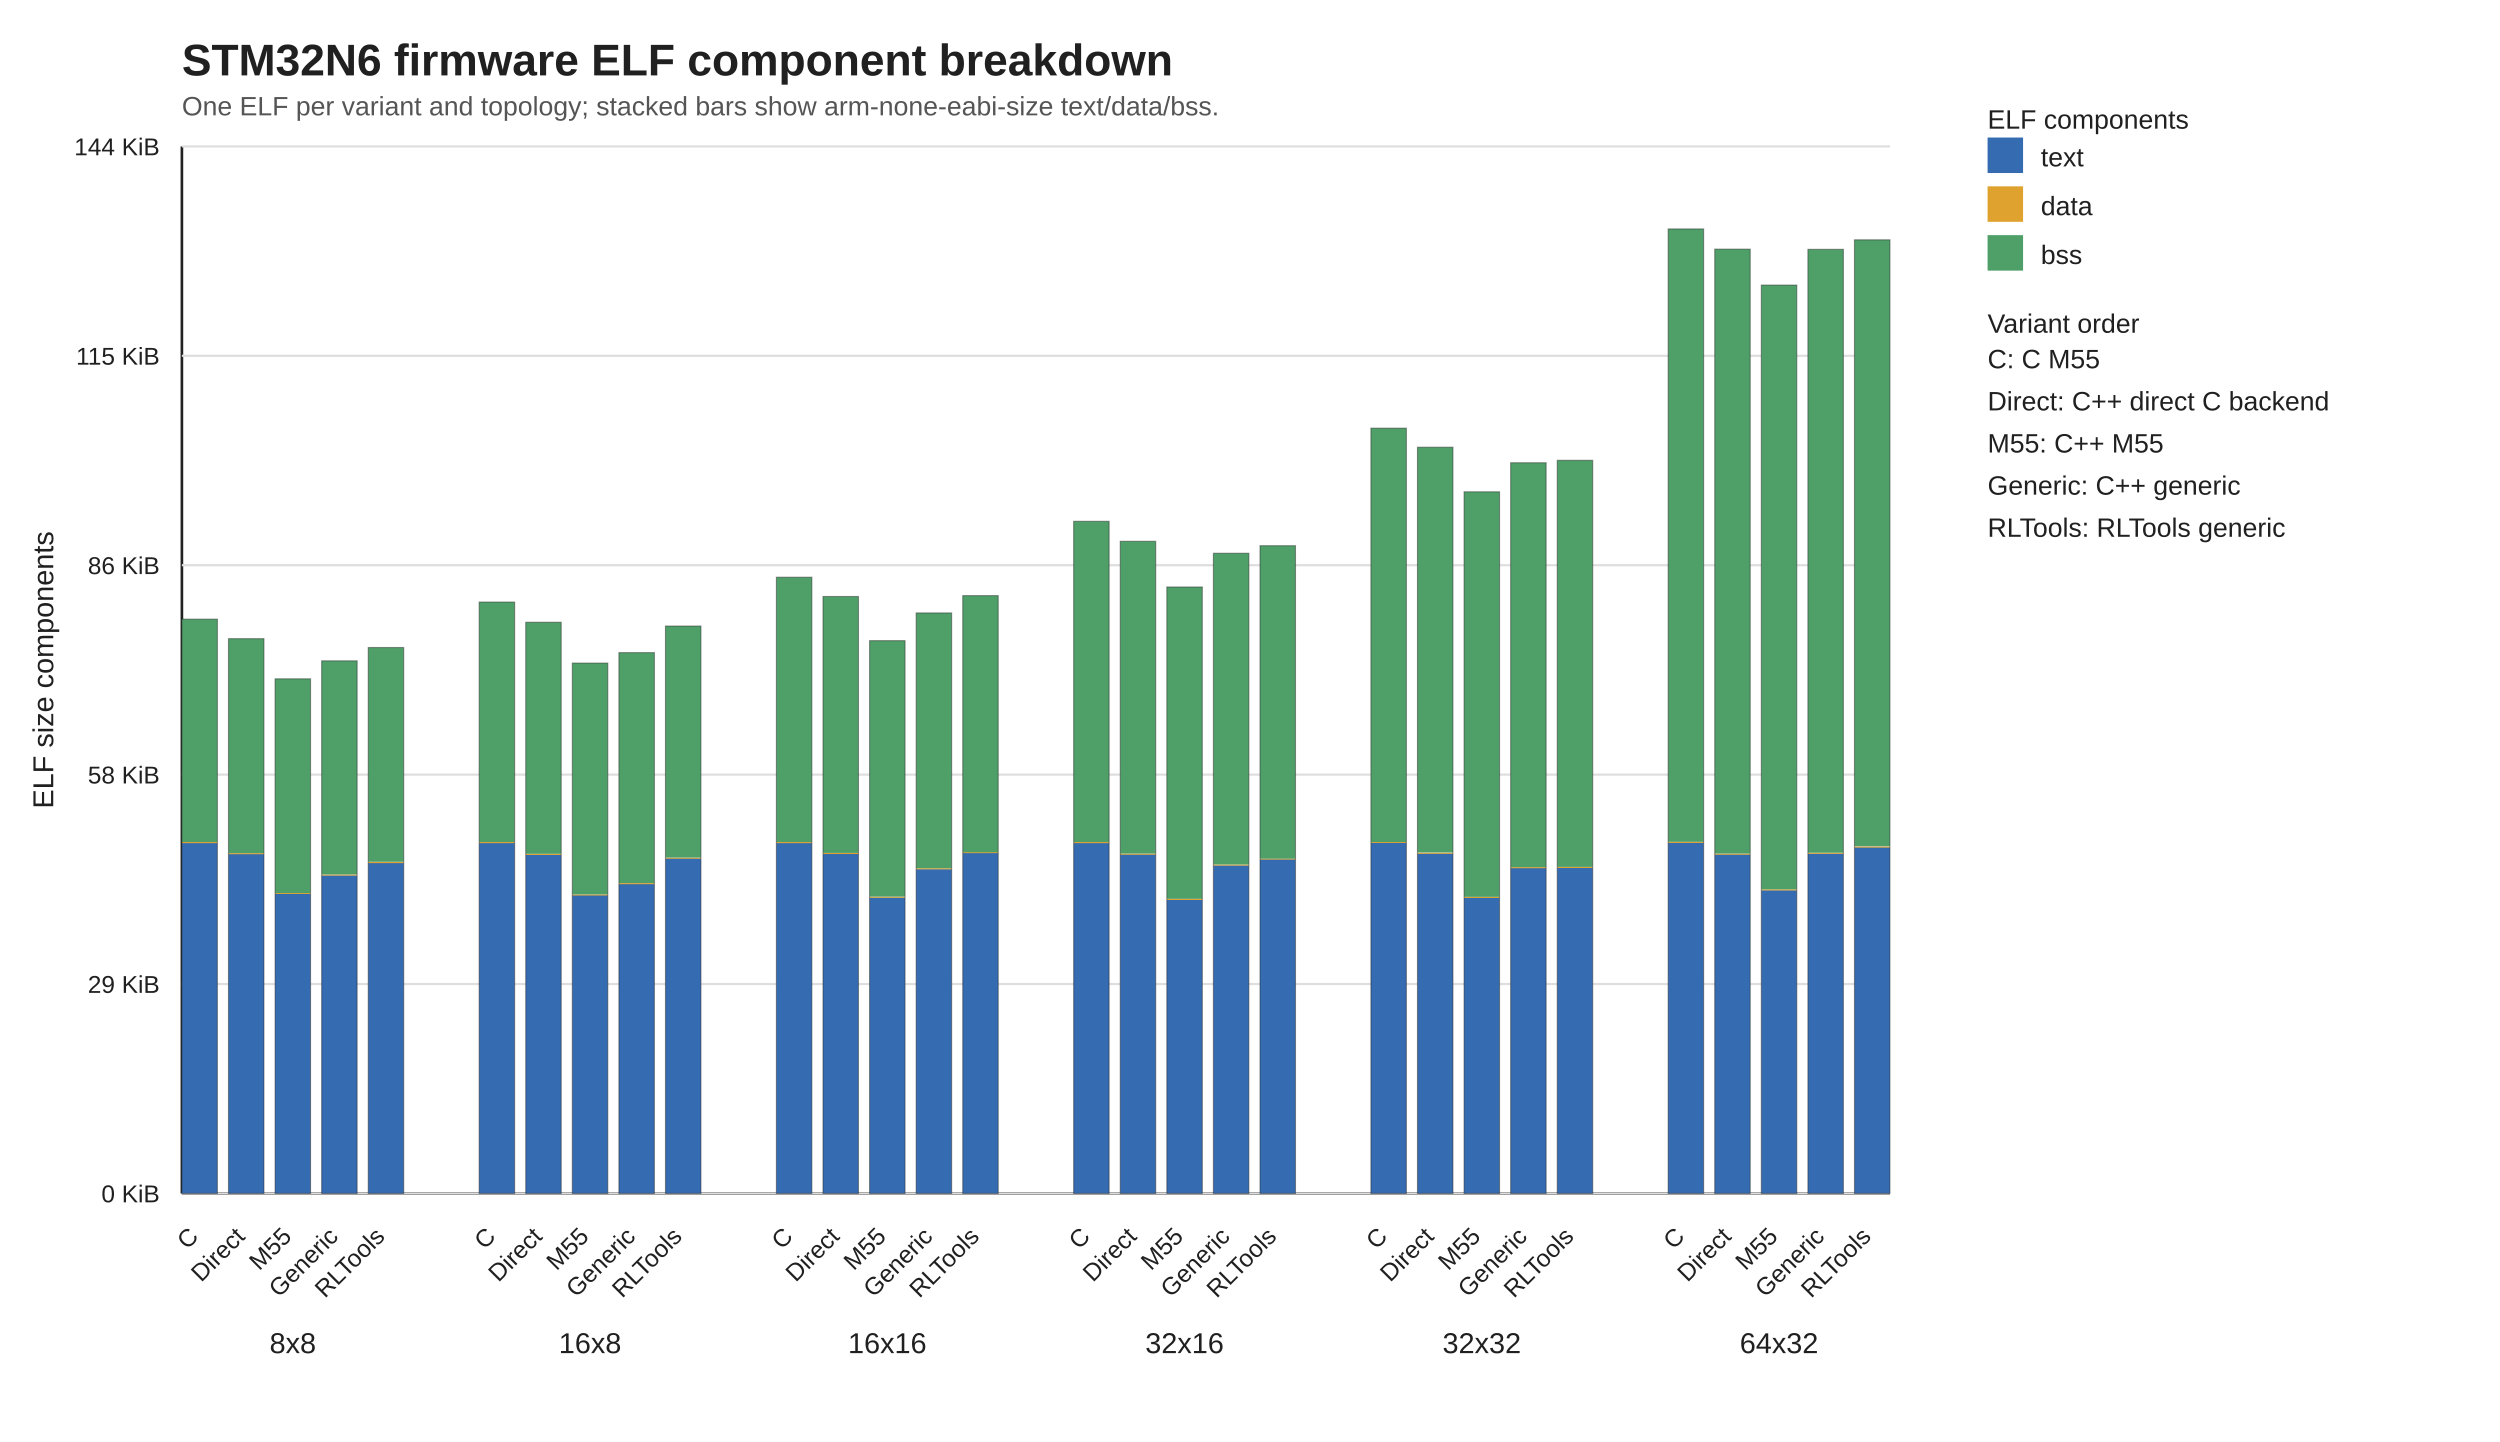
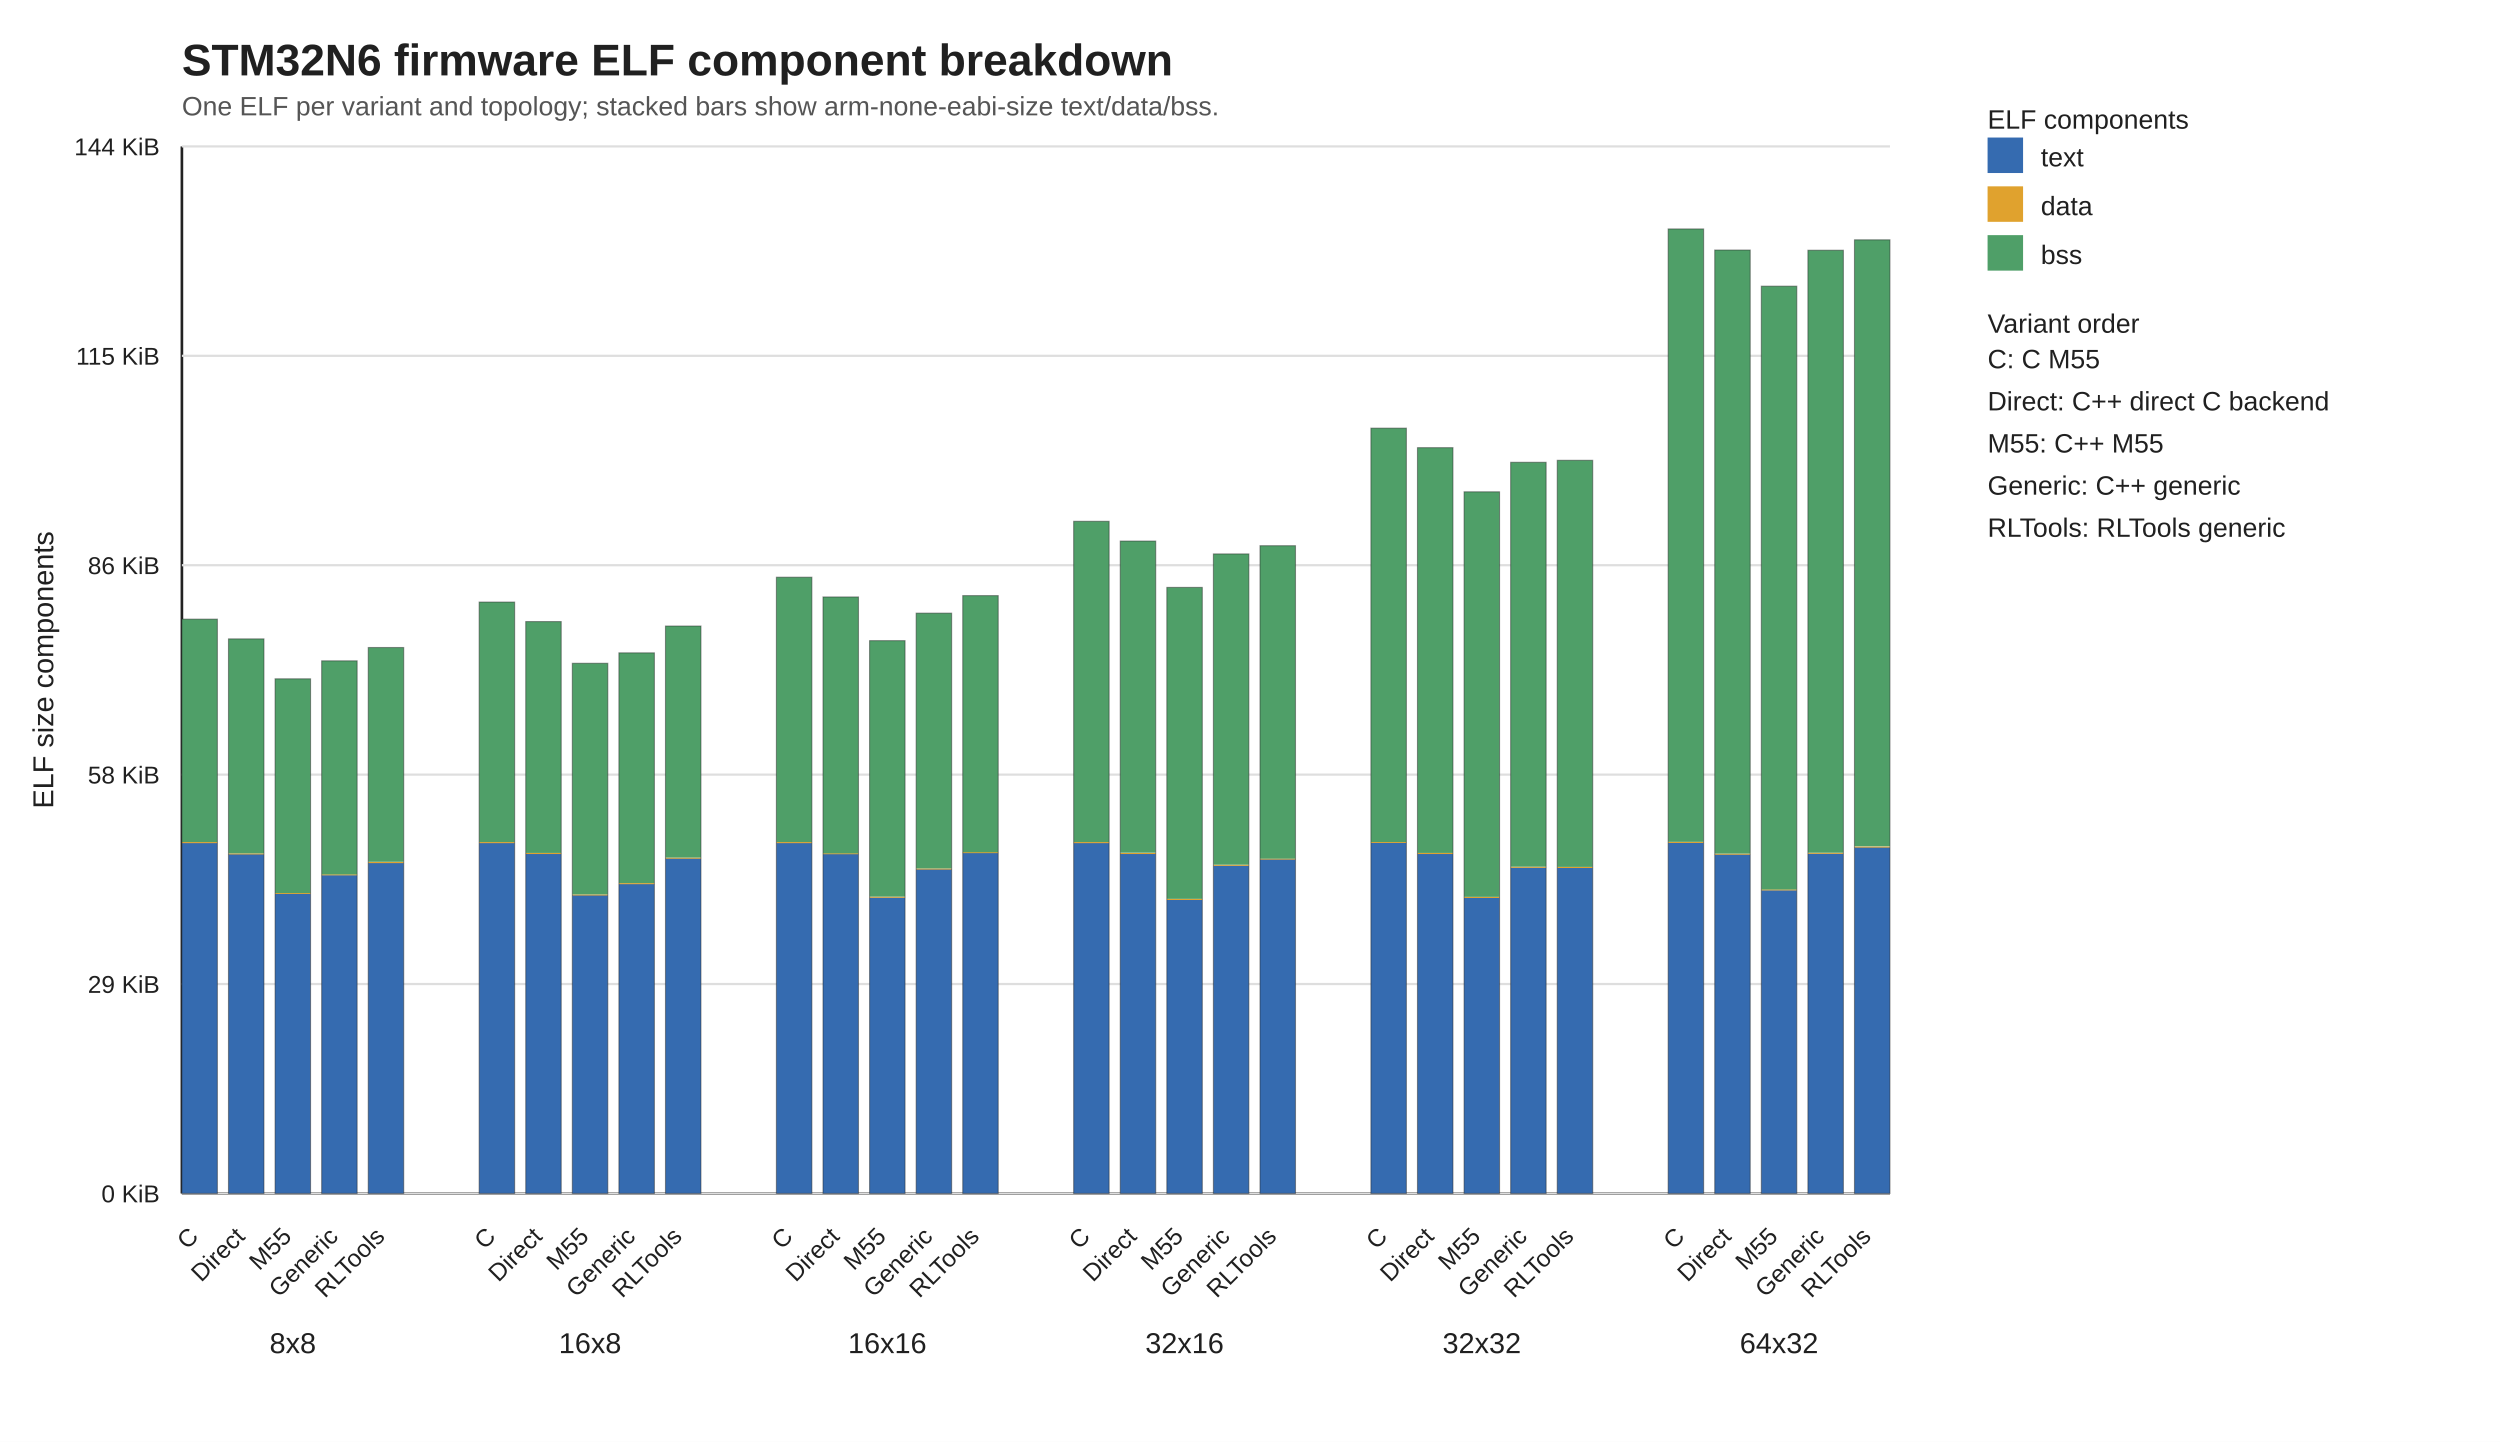
<svg xmlns="http://www.w3.org/2000/svg" width="1127" height="650" viewBox="0 0 1127 650">
  <rect width="100%" height="100%" fill="#ffffff" />
  <style>text{font-family:Arial,Helvetica,sans-serif;fill:#202020}.axis{stroke:#222;stroke-width:1.2}.grid{stroke:#dedede;stroke-width:1}.title{font-size:20px;font-weight:700}.subtitle{font-size:12px;fill:#555}.label{font-size:13px}.tick{font-size:11px}.legend{font-size:12px}.baroutline{fill:none;stroke:#222;stroke-width:.5;opacity:.45}</style>
  <text class="title" x="82" y="34">STM32N6 firmware ELF component breakdown</text>
  <text class="subtitle" x="82" y="52">One ELF per variant and topology; stacked bars show arm-none-eabi-size text/data/bss.</text>
  <line class="axis" x1="82" y1="538" x2="852" y2="538" />
  <line class="axis" x1="82" y1="66" x2="82" y2="538" />
  <line class="grid" x1="82" y1="538.0" x2="852" y2="538.0" />
  <text class="tick" x="72" y="542.0" text-anchor="end">0 KiB</text>
  <line class="grid" x1="82" y1="443.6" x2="852" y2="443.6" />
  <text class="tick" x="72" y="447.6" text-anchor="end">29 KiB</text>
  <line class="grid" x1="82" y1="349.2" x2="852" y2="349.2" />
  <text class="tick" x="72" y="353.2" text-anchor="end">58 KiB</text>
  <line class="grid" x1="82" y1="254.8" x2="852" y2="254.8" />
  <text class="tick" x="72" y="258.8" text-anchor="end">86 KiB</text>
  <line class="grid" x1="82" y1="160.4" x2="852" y2="160.4" />
  <text class="tick" x="72" y="164.4" text-anchor="end">115 KiB</text>
  <line class="grid" x1="82" y1="66.0" x2="852" y2="66.0" />
  <text class="tick" x="72" y="70.0" text-anchor="end">144 KiB</text>
  <text class="label" x="132.0" y="610" text-anchor="middle">8x8</text>
  <rect x="82.0" y="379.9" width="16" height="158.1" fill="#356bb0" />
  <rect x="82.0" y="379.6" width="16" height="0.5" fill="#e0a22e" />
  <rect x="82.0" y="279.1" width="16" height="100.5" fill="#4f9f68" />
  <rect class="baroutline" x="82.0" y="279.1" width="16" height="258.9" />
  <text class="tick" x="90.0" y="558" text-anchor="end" transform="rotate(-45 90.0 558)">C</text>
-   <rect x="103.0" y="384.9" width="16" height="153.1" fill="#356bb0" />
-   <rect x="103.0" y="384.6" width="16" height="0.5" fill="#e0a22e" />
-   <rect x="103.0" y="287.9" width="16" height="96.7" fill="#4f9f68" />
-   <rect class="baroutline" x="103.0" y="287.9" width="16" height="250.1" />
+   <rect x="103.0" y="385.0" width="16" height="153.0" fill="#356bb0" />
+   <rect x="103.0" y="384.7" width="16" height="0.5" fill="#e0a22e" />
+   <rect x="103.0" y="288.0" width="16" height="96.7" fill="#4f9f68" />
+   <rect class="baroutline" x="103.0" y="288.0" width="16" height="250.0" />
  <text class="tick" x="111.0" y="558" text-anchor="end" transform="rotate(-45 111.0 558)">Direct</text>
  <rect x="124.0" y="402.9" width="16" height="135.1" fill="#356bb0" />
  <rect x="124.0" y="402.5" width="16" height="0.5" fill="#e0a22e" />
  <rect x="124.0" y="306.0" width="16" height="96.6" fill="#4f9f68" />
  <rect class="baroutline" x="124.0" y="306.0" width="16" height="232.0" />
  <text class="tick" x="132.0" y="558" text-anchor="end" transform="rotate(-45 132.0 558)">M55</text>
-   <rect x="145.0" y="394.6" width="16" height="143.4" fill="#356bb0" />
-   <rect x="145.0" y="394.2" width="16" height="0.5" fill="#e0a22e" />
+   <rect x="145.0" y="394.5" width="16" height="143.5" fill="#356bb0" />
+   <rect x="145.0" y="394.1" width="16" height="0.5" fill="#e0a22e" />
  <rect x="145.0" y="297.9" width="16" height="96.3" fill="#4f9f68" />
  <rect class="baroutline" x="145.0" y="297.9" width="16" height="240.1" />
  <text class="tick" x="153.0" y="558" text-anchor="end" transform="rotate(-45 153.0 558)">Generic</text>
  <rect x="166.0" y="388.9" width="16" height="149.1" fill="#356bb0" />
  <rect x="166.0" y="388.6" width="16" height="0.5" fill="#e0a22e" />
  <rect x="166.0" y="291.9" width="16" height="96.6" fill="#4f9f68" />
  <rect class="baroutline" x="166.0" y="291.9" width="16" height="246.1" />
  <text class="tick" x="174.0" y="558" text-anchor="end" transform="rotate(-45 174.0 558)">RLTools</text>
  <text class="label" x="266.0" y="610" text-anchor="middle">16x8</text>
  <rect x="216.0" y="379.9" width="16" height="158.1" fill="#356bb0" />
  <rect x="216.0" y="379.6" width="16" height="0.5" fill="#e0a22e" />
  <rect x="216.0" y="271.4" width="16" height="108.2" fill="#4f9f68" />
  <rect class="baroutline" x="216.0" y="271.4" width="16" height="266.6" />
  <text class="tick" x="224.0" y="558" text-anchor="end" transform="rotate(-45 224.0 558)">C</text>
-   <rect x="237.0" y="385.2" width="16" height="152.8" fill="#356bb0" />
-   <rect x="237.0" y="384.9" width="16" height="0.5" fill="#e0a22e" />
-   <rect x="237.0" y="280.5" width="16" height="104.4" fill="#4f9f68" />
-   <rect class="baroutline" x="237.0" y="280.5" width="16" height="257.5" />
+   <rect x="237.0" y="384.8" width="16" height="153.2" fill="#356bb0" />
+   <rect x="237.0" y="384.5" width="16" height="0.5" fill="#e0a22e" />
+   <rect x="237.0" y="280.2" width="16" height="104.3" fill="#4f9f68" />
+   <rect class="baroutline" x="237.0" y="280.2" width="16" height="257.8" />
  <text class="tick" x="245.0" y="558" text-anchor="end" transform="rotate(-45 245.0 558)">Direct</text>
  <rect x="258.0" y="403.5" width="16" height="134.5" fill="#356bb0" />
  <rect x="258.0" y="403.2" width="16" height="0.5" fill="#e0a22e" />
-   <rect x="258.0" y="298.9" width="16" height="104.3" fill="#4f9f68" />
-   <rect class="baroutline" x="258.0" y="298.9" width="16" height="239.1" />
+   <rect x="258.0" y="299.0" width="16" height="104.2" fill="#4f9f68" />
+   <rect class="baroutline" x="258.0" y="299.0" width="16" height="239.0" />
  <text class="tick" x="266.0" y="558" text-anchor="end" transform="rotate(-45 266.0 558)">M55</text>
  <rect x="279.0" y="398.5" width="16" height="139.5" fill="#356bb0" />
  <rect x="279.0" y="398.1" width="16" height="0.5" fill="#e0a22e" />
-   <rect x="279.0" y="294.2" width="16" height="103.9" fill="#4f9f68" />
-   <rect class="baroutline" x="279.0" y="294.2" width="16" height="243.8" />
+   <rect x="279.0" y="294.3" width="16" height="103.8" fill="#4f9f68" />
+   <rect class="baroutline" x="279.0" y="294.3" width="16" height="243.7" />
  <text class="tick" x="287.0" y="558" text-anchor="end" transform="rotate(-45 287.0 558)">Generic</text>
  <rect x="300.0" y="386.9" width="16" height="151.1" fill="#356bb0" />
  <rect x="300.0" y="386.6" width="16" height="0.5" fill="#e0a22e" />
  <rect x="300.0" y="282.2" width="16" height="104.4" fill="#4f9f68" />
  <rect class="baroutline" x="300.0" y="282.2" width="16" height="255.8" />
  <text class="tick" x="308.0" y="558" text-anchor="end" transform="rotate(-45 308.0 558)">RLTools</text>
  <text class="label" x="400.0" y="610" text-anchor="middle">16x16</text>
  <rect x="350.0" y="379.9" width="16" height="158.1" fill="#356bb0" />
  <rect x="350.0" y="379.6" width="16" height="0.5" fill="#e0a22e" />
  <rect x="350.0" y="260.2" width="16" height="119.4" fill="#4f9f68" />
  <rect class="baroutline" x="350.0" y="260.2" width="16" height="277.8" />
  <text class="tick" x="358.0" y="558" text-anchor="end" transform="rotate(-45 358.0 558)">C</text>
-   <rect x="371.0" y="384.8" width="16" height="153.2" fill="#356bb0" />
-   <rect x="371.0" y="384.5" width="16" height="0.5" fill="#e0a22e" />
-   <rect x="371.0" y="268.9" width="16" height="115.6" fill="#4f9f68" />
-   <rect class="baroutline" x="371.0" y="268.9" width="16" height="269.1" />
+   <rect x="371.0" y="384.9" width="16" height="153.1" fill="#356bb0" />
+   <rect x="371.0" y="384.6" width="16" height="0.5" fill="#e0a22e" />
+   <rect x="371.0" y="269.1" width="16" height="115.6" fill="#4f9f68" />
+   <rect class="baroutline" x="371.0" y="269.1" width="16" height="268.9" />
  <text class="tick" x="379.0" y="558" text-anchor="end" transform="rotate(-45 379.0 558)">Direct</text>
  <rect x="392.0" y="404.6" width="16" height="133.4" fill="#356bb0" />
  <rect x="392.0" y="404.2" width="16" height="0.5" fill="#e0a22e" />
  <rect x="392.0" y="288.8" width="16" height="115.4" fill="#4f9f68" />
  <rect class="baroutline" x="392.0" y="288.8" width="16" height="249.2" />
  <text class="tick" x="400.0" y="558" text-anchor="end" transform="rotate(-45 400.0 558)">M55</text>
  <rect x="413.0" y="391.8" width="16" height="146.2" fill="#356bb0" />
-   <rect x="413.0" y="391.4" width="16" height="0.5" fill="#e0a22e" />
-   <rect x="413.0" y="276.3" width="16" height="115.1" fill="#4f9f68" />
-   <rect class="baroutline" x="413.0" y="276.3" width="16" height="261.7" />
+   <rect x="413.0" y="391.5" width="16" height="0.5" fill="#e0a22e" />
+   <rect x="413.0" y="276.4" width="16" height="115.1" fill="#4f9f68" />
+   <rect class="baroutline" x="413.0" y="276.4" width="16" height="261.6" />
  <text class="tick" x="421.0" y="558" text-anchor="end" transform="rotate(-45 421.0 558)">Generic</text>
  <rect x="434.0" y="384.4" width="16" height="153.6" fill="#356bb0" />
  <rect x="434.0" y="384.1" width="16" height="0.5" fill="#e0a22e" />
  <rect x="434.0" y="268.5" width="16" height="115.7" fill="#4f9f68" />
  <rect class="baroutline" x="434.0" y="268.5" width="16" height="269.5" />
  <text class="tick" x="442.0" y="558" text-anchor="end" transform="rotate(-45 442.0 558)">RLTools</text>
  <text class="label" x="534.0" y="610" text-anchor="middle">32x16</text>
  <rect x="484.0" y="379.9" width="16" height="158.1" fill="#356bb0" />
  <rect x="484.0" y="379.6" width="16" height="0.5" fill="#e0a22e" />
  <rect x="484.0" y="235.0" width="16" height="144.6" fill="#4f9f68" />
  <rect class="baroutline" x="484.0" y="235.0" width="16" height="303.0" />
  <text class="tick" x="492.0" y="558" text-anchor="end" transform="rotate(-45 492.0 558)">C</text>
-   <rect x="505.0" y="385.1" width="16" height="152.9" fill="#356bb0" />
-   <rect x="505.0" y="384.8" width="16" height="0.5" fill="#e0a22e" />
-   <rect x="505.0" y="244.0" width="16" height="140.8" fill="#4f9f68" />
-   <rect class="baroutline" x="505.0" y="244.0" width="16" height="294.0" />
+   <rect x="505.0" y="384.8" width="16" height="153.2" fill="#356bb0" />
+   <rect x="505.0" y="384.5" width="16" height="0.5" fill="#e0a22e" />
+   <rect x="505.0" y="243.9" width="16" height="140.5" fill="#4f9f68" />
+   <rect class="baroutline" x="505.0" y="243.9" width="16" height="294.1" />
  <text class="tick" x="513.0" y="558" text-anchor="end" transform="rotate(-45 513.0 558)">Direct</text>
  <rect x="526.0" y="405.6" width="16" height="132.4" fill="#356bb0" />
  <rect x="526.0" y="405.2" width="16" height="0.5" fill="#e0a22e" />
-   <rect x="526.0" y="264.6" width="16" height="140.6" fill="#4f9f68" />
-   <rect class="baroutline" x="526.0" y="264.6" width="16" height="273.4" />
+   <rect x="526.0" y="264.8" width="16" height="140.4" fill="#4f9f68" />
+   <rect class="baroutline" x="526.0" y="264.8" width="16" height="273.2" />
  <text class="tick" x="534.0" y="558" text-anchor="end" transform="rotate(-45 534.0 558)">M55</text>
-   <rect x="547.0" y="390.1" width="16" height="147.9" fill="#356bb0" />
-   <rect x="547.0" y="389.7" width="16" height="0.5" fill="#e0a22e" />
-   <rect x="547.0" y="249.4" width="16" height="140.3" fill="#4f9f68" />
-   <rect class="baroutline" x="547.0" y="249.4" width="16" height="288.6" />
+   <rect x="547.0" y="390.2" width="16" height="147.8" fill="#356bb0" />
+   <rect x="547.0" y="389.8" width="16" height="0.5" fill="#e0a22e" />
+   <rect x="547.0" y="249.7" width="16" height="140.1" fill="#4f9f68" />
+   <rect class="baroutline" x="547.0" y="249.7" width="16" height="288.3" />
  <text class="tick" x="555.0" y="558" text-anchor="end" transform="rotate(-45 555.0 558)">Generic</text>
  <rect x="568.0" y="387.3" width="16" height="150.7" fill="#356bb0" />
  <rect x="568.0" y="387.0" width="16" height="0.5" fill="#e0a22e" />
  <rect x="568.0" y="246.0" width="16" height="141.1" fill="#4f9f68" />
  <rect class="baroutline" x="568.0" y="246.0" width="16" height="292.0" />
  <text class="tick" x="576.0" y="558" text-anchor="end" transform="rotate(-45 576.0 558)">RLTools</text>
  <text class="label" x="668.0" y="610" text-anchor="middle">32x32</text>
  <rect x="618.0" y="379.8" width="16" height="158.2" fill="#356bb0" />
  <rect x="618.0" y="379.5" width="16" height="0.5" fill="#e0a22e" />
  <rect x="618.0" y="193.0" width="16" height="186.6" fill="#4f9f68" />
  <rect class="baroutline" x="618.0" y="193.0" width="16" height="345.0" />
  <text class="tick" x="626.0" y="558" text-anchor="end" transform="rotate(-45 626.0 558)">C</text>
-   <rect x="639.0" y="384.7" width="16" height="153.3" fill="#356bb0" />
-   <rect x="639.0" y="384.4" width="16" height="0.5" fill="#e0a22e" />
-   <rect x="639.0" y="201.6" width="16" height="182.7" fill="#4f9f68" />
-   <rect class="baroutline" x="639.0" y="201.6" width="16" height="336.4" />
+   <rect x="639.0" y="384.8" width="16" height="153.2" fill="#356bb0" />
+   <rect x="639.0" y="384.5" width="16" height="0.5" fill="#e0a22e" />
+   <rect x="639.0" y="201.8" width="16" height="182.7" fill="#4f9f68" />
+   <rect class="baroutline" x="639.0" y="201.8" width="16" height="336.2" />
  <text class="tick" x="647.0" y="558" text-anchor="end" transform="rotate(-45 647.0 558)">Direct</text>
  <rect x="660.0" y="404.6" width="16" height="133.4" fill="#356bb0" />
  <rect x="660.0" y="404.3" width="16" height="0.5" fill="#e0a22e" />
  <rect x="660.0" y="221.7" width="16" height="182.6" fill="#4f9f68" />
  <rect class="baroutline" x="660.0" y="221.7" width="16" height="316.3" />
  <text class="tick" x="668.0" y="558" text-anchor="end" transform="rotate(-45 668.0 558)">M55</text>
-   <rect x="681.0" y="391.2" width="16" height="146.8" fill="#356bb0" />
-   <rect x="681.0" y="390.9" width="16" height="0.5" fill="#e0a22e" />
-   <rect x="681.0" y="208.6" width="16" height="182.3" fill="#4f9f68" />
-   <rect class="baroutline" x="681.0" y="208.6" width="16" height="329.4" />
+   <rect x="681.0" y="391.1" width="16" height="146.9" fill="#356bb0" />
+   <rect x="681.0" y="390.7" width="16" height="0.5" fill="#e0a22e" />
+   <rect x="681.0" y="208.4" width="16" height="182.3" fill="#4f9f68" />
+   <rect class="baroutline" x="681.0" y="208.4" width="16" height="329.6" />
  <text class="tick" x="689.0" y="558" text-anchor="end" transform="rotate(-45 689.0 558)">Generic</text>
  <rect x="702.0" y="391.1" width="16" height="146.9" fill="#356bb0" />
  <rect x="702.0" y="390.8" width="16" height="0.5" fill="#e0a22e" />
  <rect x="702.0" y="207.5" width="16" height="183.3" fill="#4f9f68" />
  <rect class="baroutline" x="702.0" y="207.5" width="16" height="330.5" />
  <text class="tick" x="710.0" y="558" text-anchor="end" transform="rotate(-45 710.0 558)">RLTools</text>
  <text class="label" x="802.0" y="610" text-anchor="middle">64x32</text>
  <rect x="752.0" y="379.8" width="16" height="158.2" fill="#356bb0" />
  <rect x="752.0" y="379.5" width="16" height="0.5" fill="#e0a22e" />
  <rect x="752.0" y="103.2" width="16" height="276.3" fill="#4f9f68" />
  <rect class="baroutline" x="752.0" y="103.2" width="16" height="434.8" />
  <text class="tick" x="760.0" y="558" text-anchor="end" transform="rotate(-45 760.0 558)">C</text>
  <rect x="773.0" y="385.1" width="16" height="152.9" fill="#356bb0" />
  <rect x="773.0" y="384.8" width="16" height="0.5" fill="#e0a22e" />
-   <rect x="773.0" y="112.3" width="16" height="272.5" fill="#4f9f68" />
-   <rect class="baroutline" x="773.0" y="112.3" width="16" height="425.7" />
+   <rect x="773.0" y="112.7" width="16" height="272.1" fill="#4f9f68" />
+   <rect class="baroutline" x="773.0" y="112.7" width="16" height="425.3" />
  <text class="tick" x="781.0" y="558" text-anchor="end" transform="rotate(-45 781.0 558)">Direct</text>
  <rect x="794.0" y="401.3" width="16" height="136.7" fill="#356bb0" />
  <rect x="794.0" y="400.9" width="16" height="0.5" fill="#e0a22e" />
-   <rect x="794.0" y="128.5" width="16" height="272.4" fill="#4f9f68" />
-   <rect class="baroutline" x="794.0" y="128.5" width="16" height="409.5" />
+   <rect x="794.0" y="129.0" width="16" height="272.0" fill="#4f9f68" />
+   <rect class="baroutline" x="794.0" y="129.0" width="16" height="409.0" />
  <text class="tick" x="802.0" y="558" text-anchor="end" transform="rotate(-45 802.0 558)">M55</text>
  <rect x="815.0" y="384.8" width="16" height="153.2" fill="#356bb0" />
  <rect x="815.0" y="384.4" width="16" height="0.5" fill="#e0a22e" />
-   <rect x="815.0" y="112.4" width="16" height="272.0" fill="#4f9f68" />
-   <rect class="baroutline" x="815.0" y="112.4" width="16" height="425.6" />
+   <rect x="815.0" y="112.8" width="16" height="271.6" fill="#4f9f68" />
+   <rect class="baroutline" x="815.0" y="112.8" width="16" height="425.2" />
  <text class="tick" x="823.0" y="558" text-anchor="end" transform="rotate(-45 823.0 558)">Generic</text>
  <rect x="836.0" y="381.9" width="16" height="156.1" fill="#356bb0" />
  <rect x="836.0" y="381.6" width="16" height="0.5" fill="#e0a22e" />
  <rect x="836.0" y="108.1" width="16" height="273.4" fill="#4f9f68" />
  <rect class="baroutline" x="836.0" y="108.1" width="16" height="429.9" />
  <text class="tick" x="844.0" y="558" text-anchor="end" transform="rotate(-45 844.0 558)">RLTools</text>
  <text class="label" transform="translate(24 302.0) rotate(-90)" text-anchor="middle">ELF size components</text>
  <text class="legend" x="896" y="58">ELF components</text>
  <rect x="896" y="62" width="16" height="16" fill="#356bb0" />
  <text class="legend" x="920" y="75">text</text>
  <rect x="896" y="84" width="16" height="16" fill="#e0a22e" />
  <text class="legend" x="920" y="97">data</text>
  <rect x="896" y="106" width="16" height="16" fill="#4f9f68" />
  <text class="legend" x="920" y="119">bss</text>
  <text class="legend" x="896" y="150">Variant order</text>
  <text class="legend" x="896" y="166">C: C M55</text>
  <text class="legend" x="896" y="185">Direct: C++ direct C backend</text>
  <text class="legend" x="896" y="204">M55: C++ M55</text>
  <text class="legend" x="896" y="223">Generic: C++ generic</text>
  <text class="legend" x="896" y="242">RLTools: RLTools generic</text>
</svg>
